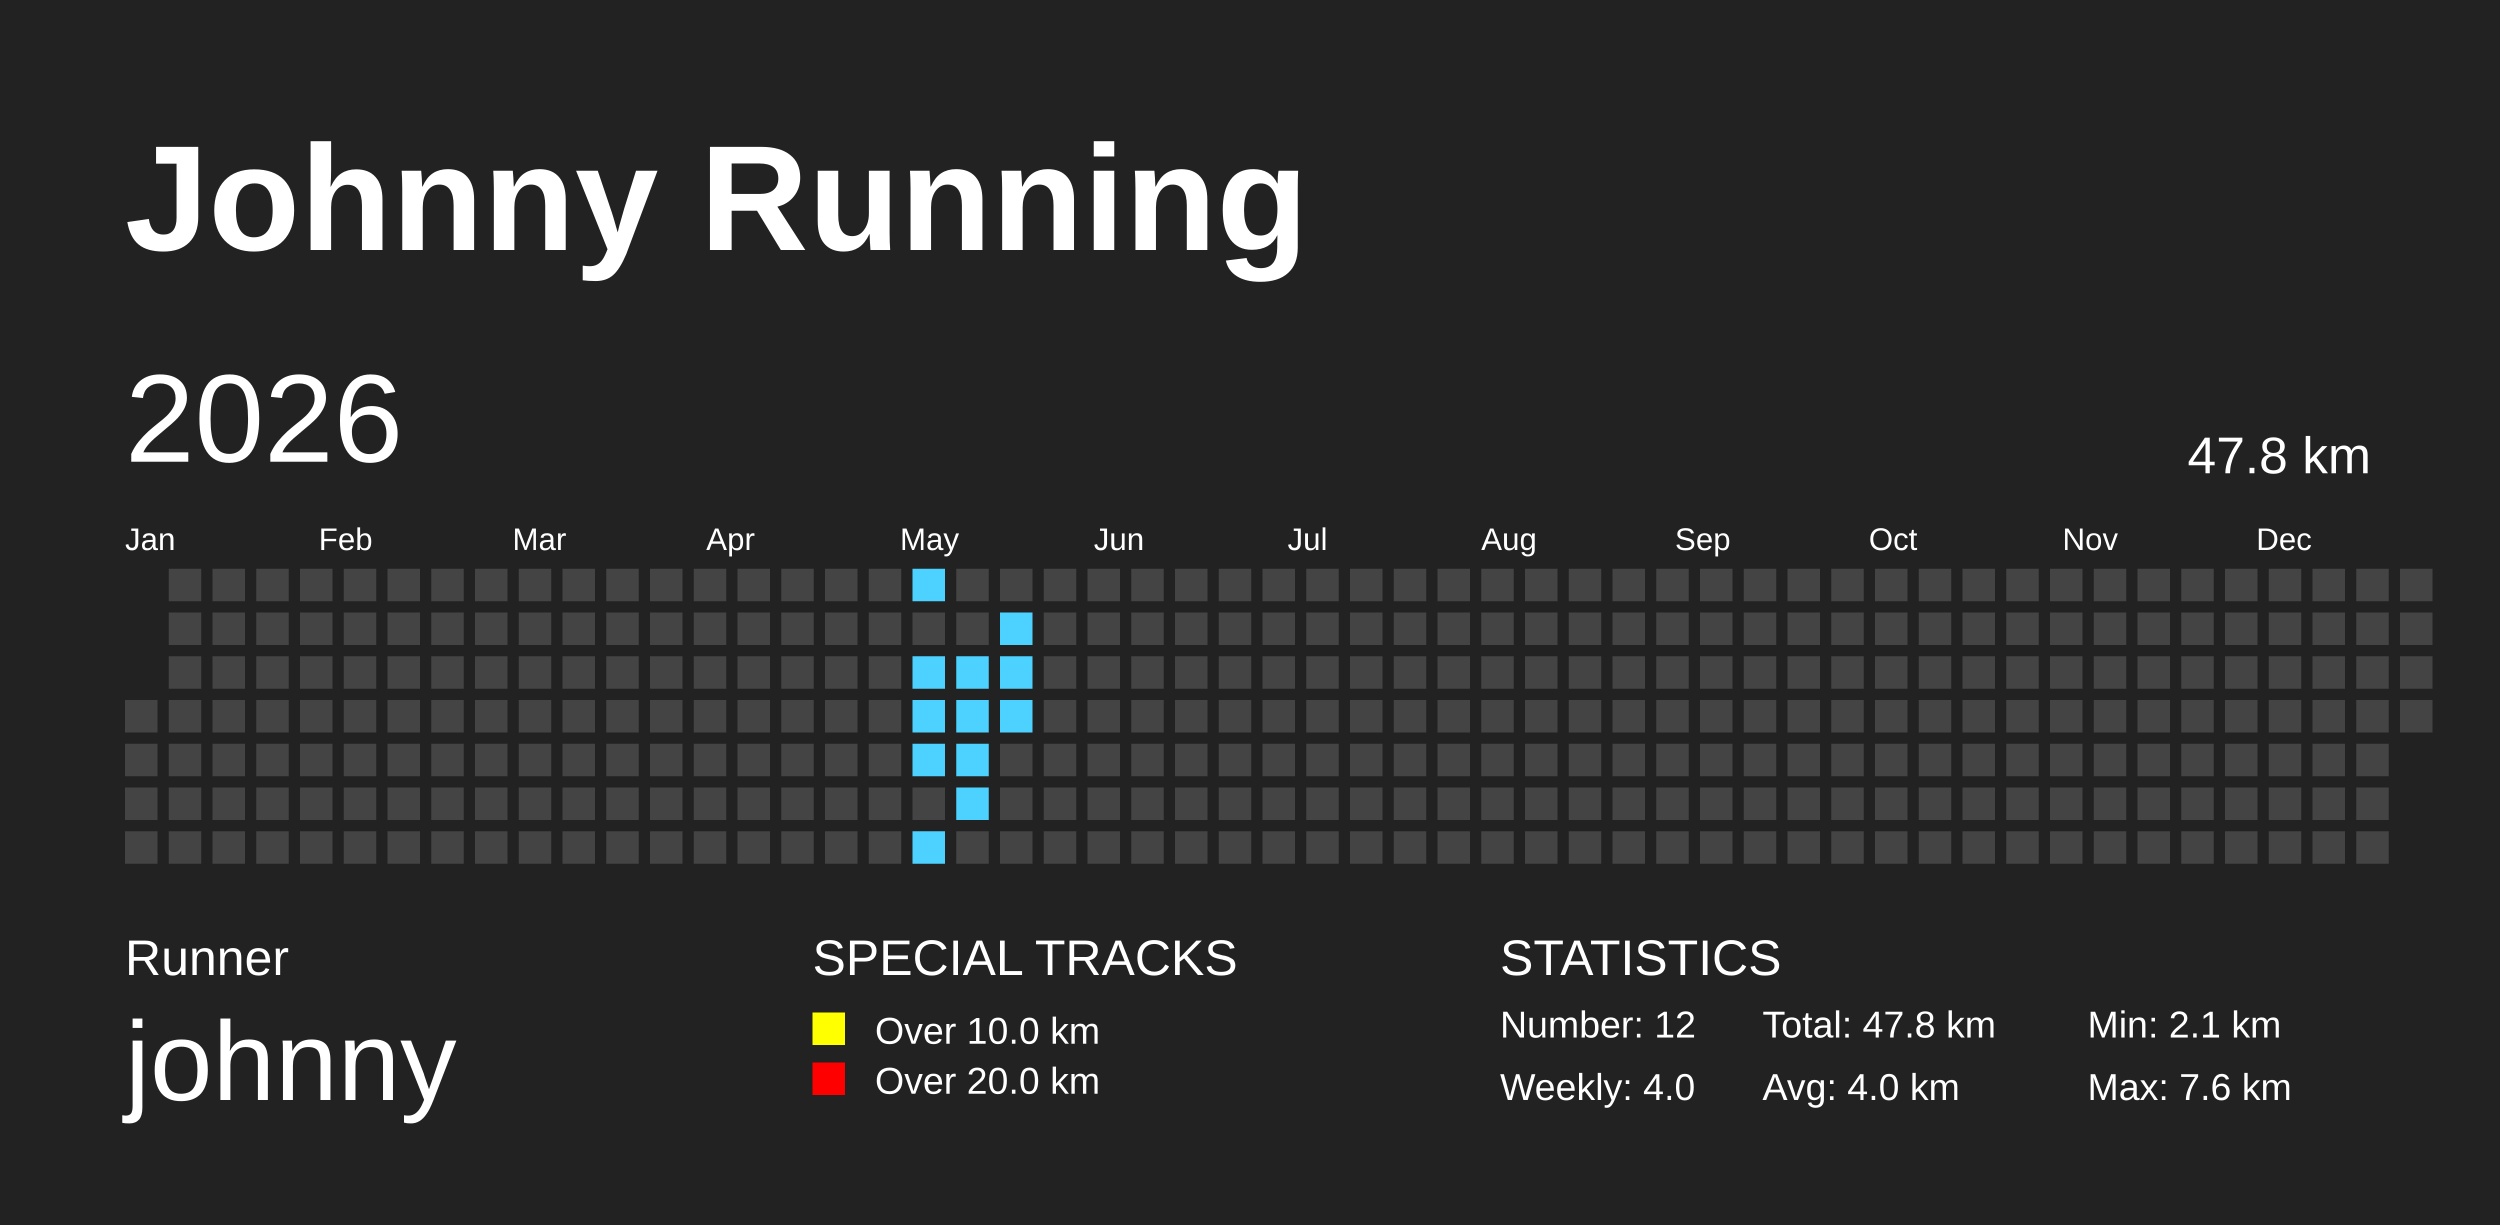
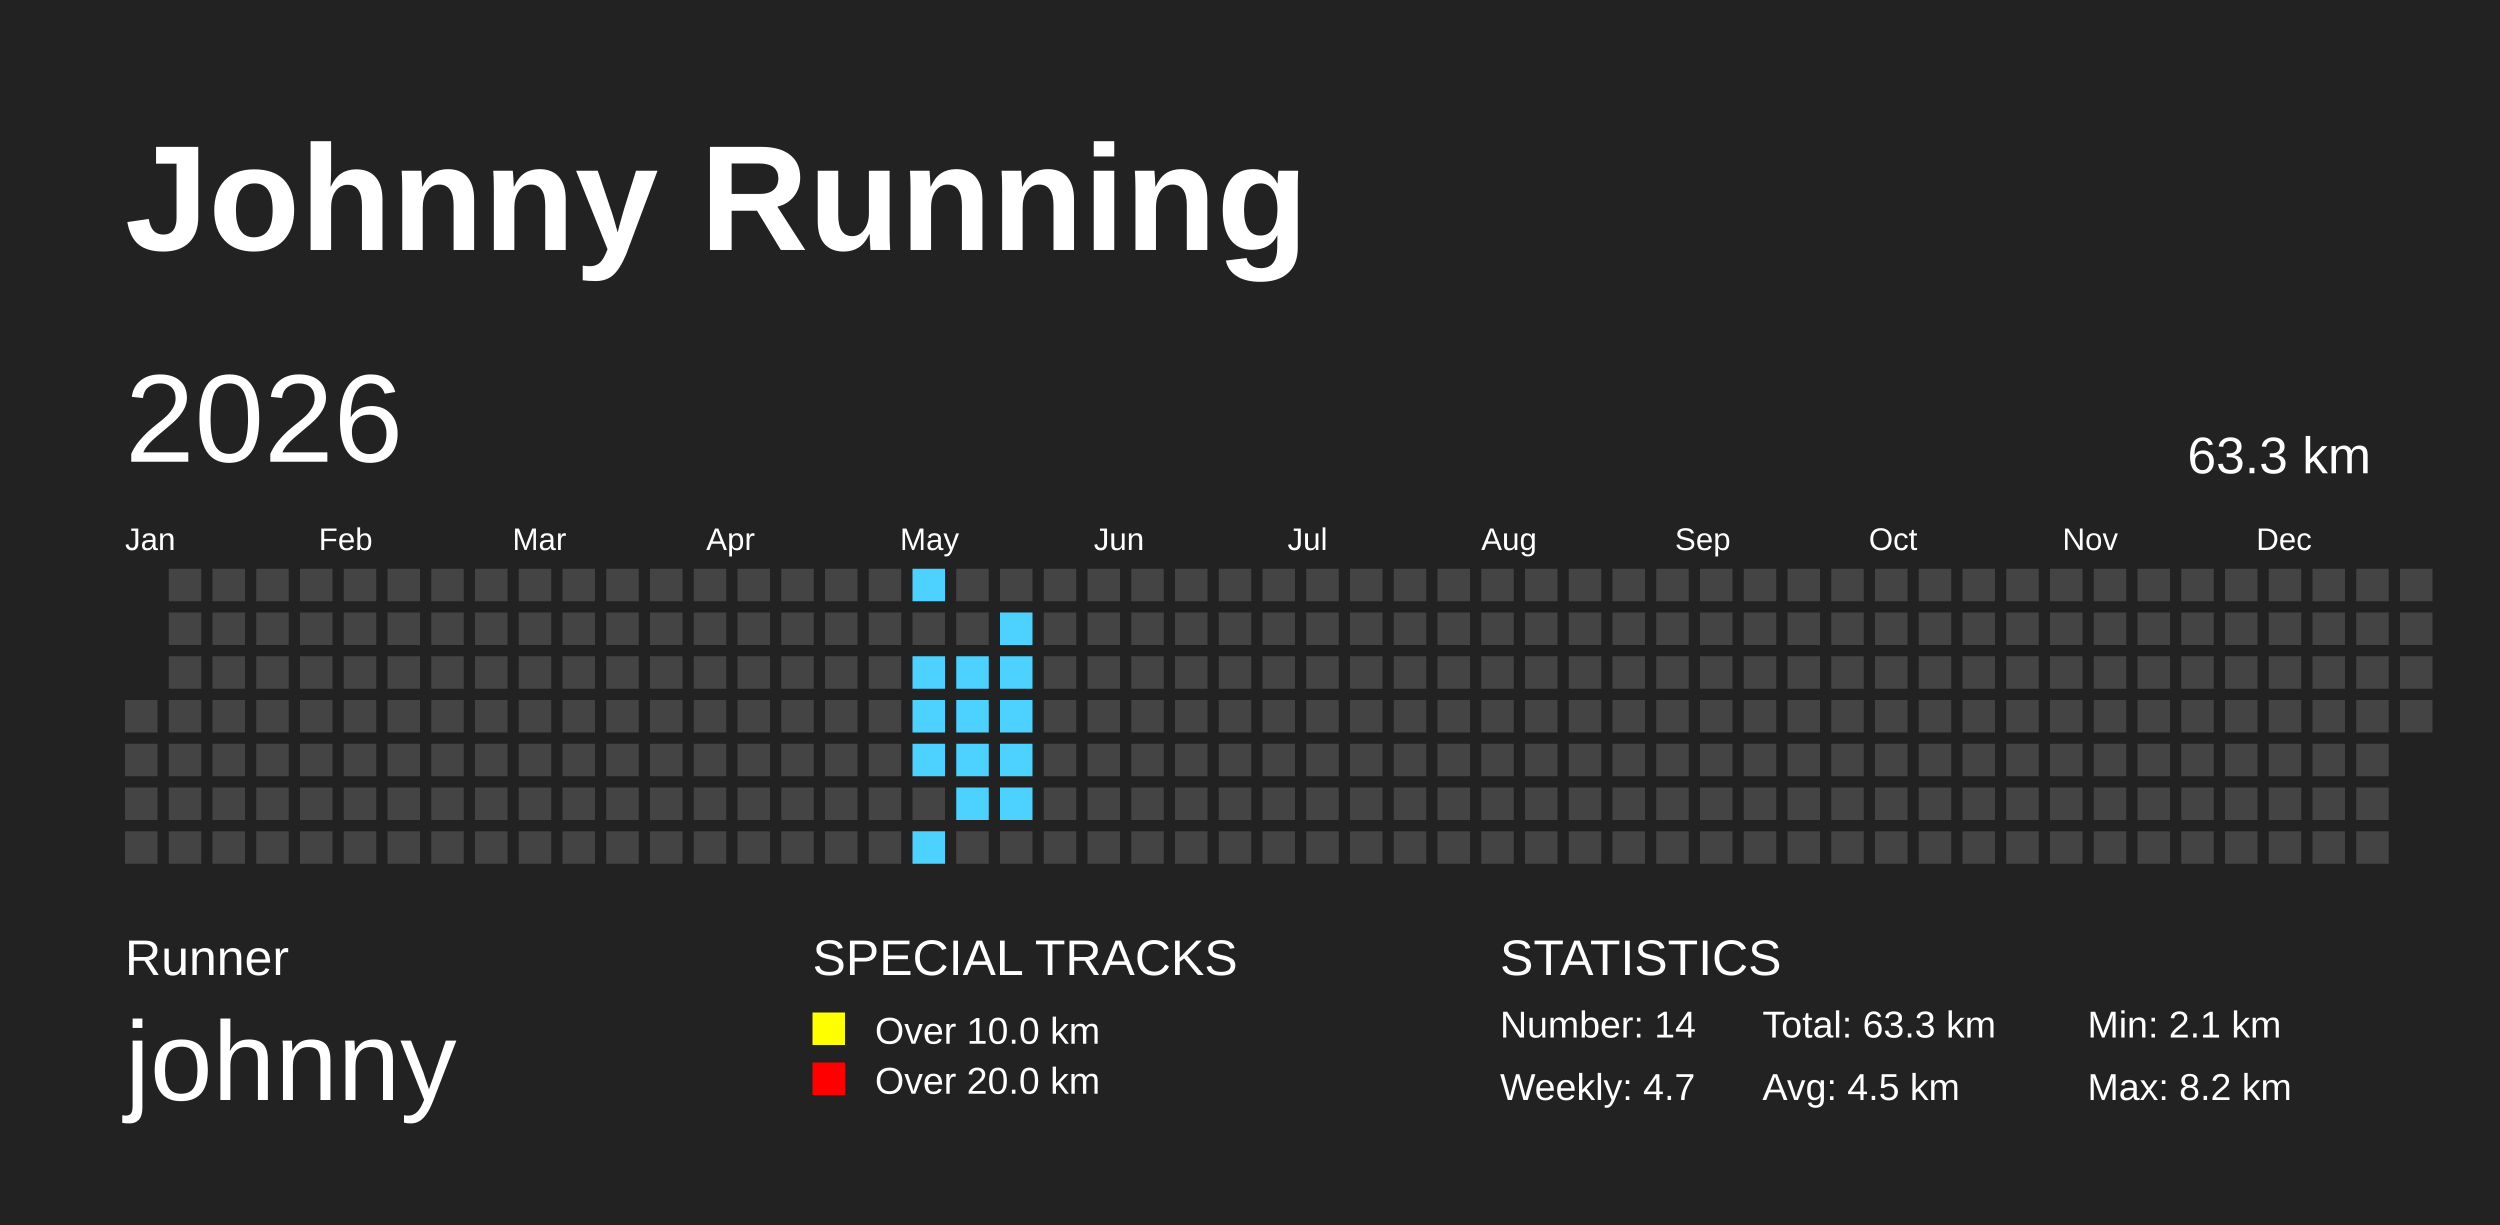
<svg xmlns="http://www.w3.org/2000/svg" baseProfile="full" height="98mm" version="1.1" viewBox="0,0,200,98" width="200mm">
  <defs>
    <pattern height="2" id="indoor-stripe" patternUnits="userSpaceOnUse" width="2">
      <line stroke="white" stroke-opacity="0.45" stroke-width="0.5" x1="0" x2="2" y1="2" y2="0" />
    </pattern>
  </defs>
  <rect fill="#222222" height="98" width="200" x="0" y="0" />
  <text fill="#FFFFFF" style="font-size:12px; font-family:Arial; font-weight:bold;" x="10" y="20">Johnny Running</text>
  <text fill="#FFFFFF" style="font-size:4px; font-family:Arial" x="10" y="78">Runner</text>
  <text fill="#FFFFFF" style="font-size:9px; font-family:Arial" x="10" y="88">johnny</text>
  <text fill="#FFFFFF" style="font-size:4px; font-family:Arial" x="65" y="78">SPECIAL TRACKS</text>
  <rect fill="yellow" height="2.6" width="2.6" x="65" y="81" />
  <text fill="#FFFFFF" style="font-size:3px; font-family:Arial" x="70" y="83.5">Over 10.0 km</text>
  <rect fill="red" height="2.6" width="2.6" x="65" y="85" />
  <text fill="#FFFFFF" style="font-size:3px; font-family:Arial" x="70" y="87.5">Over 20.0 km</text>
  <text fill="#FFFFFF" style="font-size:4px; font-family:Arial" x="120" y="78">STATISTICS</text>
-   <text fill="#FFFFFF" style="font-size:3px; font-family:Arial" x="120" y="83">Number: 12</text>
-   <text fill="#FFFFFF" style="font-size:3px; font-family:Arial" x="120" y="88">Weekly: 4.0</text>
-   <text fill="#FFFFFF" style="font-size:3px; font-family:Arial" x="141" y="83">Total: 47.8 km</text>
-   <text fill="#FFFFFF" style="font-size:3px; font-family:Arial" x="141" y="88">Avg: 4.0 km</text>
+   <text fill="#FFFFFF" style="font-size:3px; font-family:Arial" x="120" y="83">Number: 14</text>
+   <text fill="#FFFFFF" style="font-size:3px; font-family:Arial" x="120" y="88">Weekly: 4.7</text>
+   <text fill="#FFFFFF" style="font-size:3px; font-family:Arial" x="141" y="83">Total: 63.3 km</text>
+   <text fill="#FFFFFF" style="font-size:3px; font-family:Arial" x="141" y="88">Avg: 4.5 km</text>
  <text fill="#FFFFFF" style="font-size:3px; font-family:Arial" x="167" y="83">Min: 2.1 km</text>
-   <text fill="#FFFFFF" style="font-size:3px; font-family:Arial" x="167" y="88">Max: 7.6 km</text>
+   <text fill="#FFFFFF" style="font-size:3px; font-family:Arial" x="167" y="88">Max: 8.2 km</text>
  <text dominant-baseline="hanging" fill="#FFFFFF" style="font-size:10.0px; font-family:Arial;" x="10" y="30">2026</text>
-   <text dominant-baseline="hanging" fill="#FFFFFF" style="font-size:4.125px; font-family:Arial;" x="175" y="35">47.8 km</text>
+   <text dominant-baseline="hanging" fill="#FFFFFF" style="font-size:4.125px; font-family:Arial;" x="175" y="35">63.3 km</text>
  <text fill="#FFFFFF" style="font-size:2.5px; font-family:Arial" x="10.0" y="44">Jan</text>
  <text fill="#FFFFFF" style="font-size:2.5px; font-family:Arial" x="25.5" y="44">Feb</text>
  <text fill="#FFFFFF" style="font-size:2.5px; font-family:Arial" x="41.0" y="44">Mar</text>
  <text fill="#FFFFFF" style="font-size:2.5px; font-family:Arial" x="56.5" y="44">Apr</text>
  <text fill="#FFFFFF" style="font-size:2.5px; font-family:Arial" x="72.0" y="44">May</text>
  <text fill="#FFFFFF" style="font-size:2.5px; font-family:Arial" x="87.5" y="44">Jun</text>
  <text fill="#FFFFFF" style="font-size:2.5px; font-family:Arial" x="103.0" y="44">Jul</text>
  <text fill="#FFFFFF" style="font-size:2.5px; font-family:Arial" x="118.5" y="44">Aug</text>
  <text fill="#FFFFFF" style="font-size:2.5px; font-family:Arial" x="134.0" y="44">Sep</text>
  <text fill="#FFFFFF" style="font-size:2.5px; font-family:Arial" x="149.5" y="44">Oct</text>
  <text fill="#FFFFFF" style="font-size:2.5px; font-family:Arial" x="165.0" y="44">Nov</text>
  <text fill="#FFFFFF" style="font-size:2.5px; font-family:Arial" x="180.5" y="44">Dec</text>
  <rect fill="#444444" height="2.6" width="2.6" x="10.0" y="56.0" />
  <rect fill="#444444" height="2.6" width="2.6" x="10.0" y="59.5" />
  <rect fill="#444444" height="2.6" width="2.6" x="10.0" y="63.0" />
  <rect fill="#444444" height="2.6" width="2.6" x="10.0" y="66.5" />
  <rect fill="#444444" height="2.6" width="2.6" x="13.5" y="45.5" />
  <rect fill="#444444" height="2.6" width="2.6" x="13.5" y="49.0" />
  <rect fill="#444444" height="2.6" width="2.6" x="13.5" y="52.5" />
  <rect fill="#444444" height="2.6" width="2.6" x="13.5" y="56.0" />
  <rect fill="#444444" height="2.6" width="2.6" x="13.5" y="59.5" />
  <rect fill="#444444" height="2.6" width="2.6" x="13.5" y="63.0" />
  <rect fill="#444444" height="2.6" width="2.6" x="13.5" y="66.5" />
  <rect fill="#444444" height="2.6" width="2.6" x="17.0" y="45.5" />
  <rect fill="#444444" height="2.6" width="2.6" x="17.0" y="49.0" />
  <rect fill="#444444" height="2.6" width="2.6" x="17.0" y="52.5" />
  <rect fill="#444444" height="2.6" width="2.6" x="17.0" y="56.0" />
  <rect fill="#444444" height="2.6" width="2.6" x="17.0" y="59.5" />
  <rect fill="#444444" height="2.6" width="2.6" x="17.0" y="63.0" />
  <rect fill="#444444" height="2.6" width="2.6" x="17.0" y="66.5" />
  <rect fill="#444444" height="2.6" width="2.6" x="20.5" y="45.5" />
  <rect fill="#444444" height="2.6" width="2.6" x="20.5" y="49.0" />
  <rect fill="#444444" height="2.6" width="2.6" x="20.5" y="52.5" />
  <rect fill="#444444" height="2.6" width="2.6" x="20.5" y="56.0" />
  <rect fill="#444444" height="2.6" width="2.6" x="20.5" y="59.5" />
  <rect fill="#444444" height="2.6" width="2.6" x="20.5" y="63.0" />
  <rect fill="#444444" height="2.6" width="2.6" x="20.5" y="66.5" />
  <rect fill="#444444" height="2.6" width="2.6" x="24.0" y="45.5" />
  <rect fill="#444444" height="2.6" width="2.6" x="24.0" y="49.0" />
  <rect fill="#444444" height="2.6" width="2.6" x="24.0" y="52.5" />
  <rect fill="#444444" height="2.6" width="2.6" x="24.0" y="56.0" />
  <rect fill="#444444" height="2.6" width="2.6" x="24.0" y="59.5" />
  <rect fill="#444444" height="2.6" width="2.6" x="24.0" y="63.0" />
  <rect fill="#444444" height="2.6" width="2.6" x="24.0" y="66.5" />
  <rect fill="#444444" height="2.6" width="2.6" x="27.5" y="45.5" />
  <rect fill="#444444" height="2.6" width="2.6" x="27.5" y="49.0" />
  <rect fill="#444444" height="2.6" width="2.6" x="27.5" y="52.5" />
  <rect fill="#444444" height="2.6" width="2.6" x="27.5" y="56.0" />
  <rect fill="#444444" height="2.6" width="2.6" x="27.5" y="59.5" />
  <rect fill="#444444" height="2.6" width="2.6" x="27.5" y="63.0" />
  <rect fill="#444444" height="2.6" width="2.6" x="27.5" y="66.5" />
  <rect fill="#444444" height="2.6" width="2.6" x="31.0" y="45.5" />
  <rect fill="#444444" height="2.6" width="2.6" x="31.0" y="49.0" />
  <rect fill="#444444" height="2.6" width="2.6" x="31.0" y="52.5" />
  <rect fill="#444444" height="2.6" width="2.6" x="31.0" y="56.0" />
  <rect fill="#444444" height="2.6" width="2.6" x="31.0" y="59.5" />
  <rect fill="#444444" height="2.6" width="2.6" x="31.0" y="63.0" />
  <rect fill="#444444" height="2.6" width="2.6" x="31.0" y="66.5" />
  <rect fill="#444444" height="2.6" width="2.6" x="34.5" y="45.5" />
  <rect fill="#444444" height="2.6" width="2.6" x="34.5" y="49.0" />
  <rect fill="#444444" height="2.6" width="2.6" x="34.5" y="52.5" />
  <rect fill="#444444" height="2.6" width="2.6" x="34.5" y="56.0" />
  <rect fill="#444444" height="2.6" width="2.6" x="34.5" y="59.5" />
  <rect fill="#444444" height="2.6" width="2.6" x="34.5" y="63.0" />
  <rect fill="#444444" height="2.6" width="2.6" x="34.5" y="66.5" />
  <rect fill="#444444" height="2.6" width="2.6" x="38.0" y="45.5" />
  <rect fill="#444444" height="2.6" width="2.6" x="38.0" y="49.0" />
  <rect fill="#444444" height="2.6" width="2.6" x="38.0" y="52.5" />
  <rect fill="#444444" height="2.6" width="2.6" x="38.0" y="56.0" />
  <rect fill="#444444" height="2.6" width="2.6" x="38.0" y="59.5" />
  <rect fill="#444444" height="2.6" width="2.6" x="38.0" y="63.0" />
  <rect fill="#444444" height="2.6" width="2.6" x="38.0" y="66.5" />
  <rect fill="#444444" height="2.6" width="2.6" x="41.5" y="45.5" />
  <rect fill="#444444" height="2.6" width="2.6" x="41.5" y="49.0" />
  <rect fill="#444444" height="2.6" width="2.6" x="41.5" y="52.5" />
  <rect fill="#444444" height="2.6" width="2.6" x="41.5" y="56.0" />
  <rect fill="#444444" height="2.6" width="2.6" x="41.5" y="59.5" />
  <rect fill="#444444" height="2.6" width="2.6" x="41.5" y="63.0" />
  <rect fill="#444444" height="2.6" width="2.6" x="41.5" y="66.5" />
  <rect fill="#444444" height="2.6" width="2.6" x="45.0" y="45.5" />
  <rect fill="#444444" height="2.6" width="2.6" x="45.0" y="49.0" />
  <rect fill="#444444" height="2.6" width="2.6" x="45.0" y="52.5" />
  <rect fill="#444444" height="2.6" width="2.6" x="45.0" y="56.0" />
  <rect fill="#444444" height="2.6" width="2.6" x="45.0" y="59.5" />
  <rect fill="#444444" height="2.6" width="2.6" x="45.0" y="63.0" />
  <rect fill="#444444" height="2.6" width="2.6" x="45.0" y="66.5" />
  <rect fill="#444444" height="2.6" width="2.6" x="48.5" y="45.5" />
  <rect fill="#444444" height="2.6" width="2.6" x="48.5" y="49.0" />
  <rect fill="#444444" height="2.6" width="2.6" x="48.5" y="52.5" />
  <rect fill="#444444" height="2.6" width="2.6" x="48.5" y="56.0" />
  <rect fill="#444444" height="2.6" width="2.6" x="48.5" y="59.5" />
  <rect fill="#444444" height="2.6" width="2.6" x="48.5" y="63.0" />
  <rect fill="#444444" height="2.6" width="2.6" x="48.5" y="66.5" />
  <rect fill="#444444" height="2.6" width="2.6" x="52.0" y="45.5" />
  <rect fill="#444444" height="2.6" width="2.6" x="52.0" y="49.0" />
  <rect fill="#444444" height="2.6" width="2.6" x="52.0" y="52.5" />
  <rect fill="#444444" height="2.6" width="2.6" x="52.0" y="56.0" />
  <rect fill="#444444" height="2.6" width="2.6" x="52.0" y="59.5" />
  <rect fill="#444444" height="2.6" width="2.6" x="52.0" y="63.0" />
  <rect fill="#444444" height="2.6" width="2.6" x="52.0" y="66.5" />
  <rect fill="#444444" height="2.6" width="2.6" x="55.5" y="45.5" />
  <rect fill="#444444" height="2.6" width="2.6" x="55.5" y="49.0" />
  <rect fill="#444444" height="2.6" width="2.6" x="55.5" y="52.5" />
  <rect fill="#444444" height="2.6" width="2.6" x="55.5" y="56.0" />
  <rect fill="#444444" height="2.6" width="2.6" x="55.5" y="59.5" />
  <rect fill="#444444" height="2.6" width="2.6" x="55.5" y="63.0" />
  <rect fill="#444444" height="2.6" width="2.6" x="55.5" y="66.5" />
  <rect fill="#444444" height="2.6" width="2.6" x="59.0" y="45.5" />
  <rect fill="#444444" height="2.6" width="2.6" x="59.0" y="49.0" />
  <rect fill="#444444" height="2.6" width="2.6" x="59.0" y="52.5" />
  <rect fill="#444444" height="2.6" width="2.6" x="59.0" y="56.0" />
  <rect fill="#444444" height="2.6" width="2.6" x="59.0" y="59.5" />
  <rect fill="#444444" height="2.6" width="2.6" x="59.0" y="63.0" />
  <rect fill="#444444" height="2.6" width="2.6" x="59.0" y="66.5" />
  <rect fill="#444444" height="2.6" width="2.6" x="62.5" y="45.5" />
  <rect fill="#444444" height="2.6" width="2.6" x="62.5" y="49.0" />
  <rect fill="#444444" height="2.6" width="2.6" x="62.5" y="52.5" />
  <rect fill="#444444" height="2.6" width="2.6" x="62.5" y="56.0" />
  <rect fill="#444444" height="2.6" width="2.6" x="62.5" y="59.5" />
  <rect fill="#444444" height="2.6" width="2.6" x="62.5" y="63.0" />
  <rect fill="#444444" height="2.6" width="2.6" x="62.5" y="66.5" />
  <rect fill="#444444" height="2.6" width="2.6" x="66.0" y="45.5" />
  <rect fill="#444444" height="2.6" width="2.6" x="66.0" y="49.0" />
  <rect fill="#444444" height="2.6" width="2.6" x="66.0" y="52.5" />
  <rect fill="#444444" height="2.6" width="2.6" x="66.0" y="56.0" />
  <rect fill="#444444" height="2.6" width="2.6" x="66.0" y="59.5" />
  <rect fill="#444444" height="2.6" width="2.6" x="66.0" y="63.0" />
  <rect fill="#444444" height="2.6" width="2.6" x="66.0" y="66.5" />
  <rect fill="#444444" height="2.6" width="2.6" x="69.5" y="45.5" />
  <rect fill="#444444" height="2.6" width="2.6" x="69.5" y="49.0" />
  <rect fill="#444444" height="2.6" width="2.6" x="69.5" y="52.5" />
  <rect fill="#444444" height="2.6" width="2.6" x="69.5" y="56.0" />
  <rect fill="#444444" height="2.6" width="2.6" x="69.5" y="59.5" />
  <rect fill="#444444" height="2.6" width="2.6" x="69.5" y="63.0" />
  <rect fill="#444444" height="2.6" width="2.6" x="69.5" y="66.5" />
  <rect fill="#4DD2FF" height="2.6" width="2.6" x="73.0" y="45.5" />
  <rect fill="#444444" height="2.6" width="2.6" x="73.0" y="49.0" />
  <rect fill="#4DD2FF" height="2.6" width="2.6" x="73.0" y="52.5" />
  <rect fill="#4DD2FF" height="2.6" width="2.6" x="73.0" y="56.0" />
  <rect fill="#4DD2FF" height="2.6" width="2.6" x="73.0" y="59.5" />
  <rect fill="#444444" height="2.6" width="2.6" x="73.0" y="63.0" />
  <rect fill="#4DD2FF" height="2.6" width="2.6" x="73.0" y="66.5" />
  <rect fill="#444444" height="2.6" width="2.6" x="76.5" y="45.5" />
  <rect fill="#444444" height="2.6" width="2.6" x="76.5" y="49.0" />
  <rect fill="#4DD2FF" height="2.6" width="2.6" x="76.5" y="52.5" />
  <rect fill="#4DD2FF" height="2.6" width="2.6" x="76.5" y="56.0" />
  <rect fill="#4DD2FF" height="2.6" width="2.6" x="76.5" y="59.5" />
  <rect fill="#4DD2FF" height="2.6" width="2.6" x="76.5" y="63.0" />
  <rect fill="#444444" height="2.6" width="2.6" x="76.5" y="66.5" />
  <rect fill="#444444" height="2.6" width="2.6" x="80.0" y="45.5" />
  <rect fill="#4DD2FF" height="2.6" width="2.6" x="80.0" y="49.0" />
  <rect fill="#4DD2FF" height="2.6" width="2.6" x="80.0" y="52.5" />
  <rect fill="#4DD2FF" height="2.6" width="2.6" x="80.0" y="56.0" />
-   <rect fill="#444444" height="2.6" width="2.6" x="80.0" y="59.5" />
-   <rect fill="#444444" height="2.6" width="2.6" x="80.0" y="63.0" />
+   <rect fill="#4DD2FF" height="2.6" width="2.6" x="80.0" y="59.5" />
+   <rect fill="#4DD2FF" height="2.6" width="2.6" x="80.0" y="63.0" />
  <rect fill="#444444" height="2.6" width="2.6" x="80.0" y="66.5" />
  <rect fill="#444444" height="2.6" width="2.6" x="83.5" y="45.5" />
  <rect fill="#444444" height="2.6" width="2.6" x="83.5" y="49.0" />
  <rect fill="#444444" height="2.6" width="2.6" x="83.5" y="52.5" />
  <rect fill="#444444" height="2.6" width="2.6" x="83.5" y="56.0" />
  <rect fill="#444444" height="2.6" width="2.6" x="83.5" y="59.5" />
  <rect fill="#444444" height="2.6" width="2.6" x="83.5" y="63.0" />
  <rect fill="#444444" height="2.6" width="2.6" x="83.5" y="66.5" />
  <rect fill="#444444" height="2.6" width="2.6" x="87.0" y="45.5" />
  <rect fill="#444444" height="2.6" width="2.6" x="87.0" y="49.0" />
  <rect fill="#444444" height="2.6" width="2.6" x="87.0" y="52.5" />
  <rect fill="#444444" height="2.6" width="2.6" x="87.0" y="56.0" />
  <rect fill="#444444" height="2.6" width="2.6" x="87.0" y="59.5" />
  <rect fill="#444444" height="2.6" width="2.6" x="87.0" y="63.0" />
  <rect fill="#444444" height="2.6" width="2.6" x="87.0" y="66.5" />
  <rect fill="#444444" height="2.6" width="2.6" x="90.5" y="45.5" />
  <rect fill="#444444" height="2.6" width="2.6" x="90.5" y="49.0" />
  <rect fill="#444444" height="2.6" width="2.6" x="90.5" y="52.5" />
  <rect fill="#444444" height="2.6" width="2.6" x="90.5" y="56.0" />
  <rect fill="#444444" height="2.6" width="2.6" x="90.5" y="59.5" />
  <rect fill="#444444" height="2.6" width="2.6" x="90.5" y="63.0" />
  <rect fill="#444444" height="2.6" width="2.6" x="90.5" y="66.5" />
  <rect fill="#444444" height="2.6" width="2.6" x="94.0" y="45.5" />
  <rect fill="#444444" height="2.6" width="2.6" x="94.0" y="49.0" />
  <rect fill="#444444" height="2.6" width="2.6" x="94.0" y="52.5" />
  <rect fill="#444444" height="2.6" width="2.6" x="94.0" y="56.0" />
  <rect fill="#444444" height="2.6" width="2.6" x="94.0" y="59.5" />
  <rect fill="#444444" height="2.6" width="2.6" x="94.0" y="63.0" />
  <rect fill="#444444" height="2.6" width="2.6" x="94.0" y="66.5" />
  <rect fill="#444444" height="2.6" width="2.6" x="97.5" y="45.5" />
  <rect fill="#444444" height="2.6" width="2.6" x="97.5" y="49.0" />
  <rect fill="#444444" height="2.6" width="2.6" x="97.5" y="52.5" />
  <rect fill="#444444" height="2.6" width="2.6" x="97.5" y="56.0" />
  <rect fill="#444444" height="2.6" width="2.6" x="97.5" y="59.5" />
  <rect fill="#444444" height="2.6" width="2.6" x="97.5" y="63.0" />
  <rect fill="#444444" height="2.6" width="2.6" x="97.5" y="66.5" />
  <rect fill="#444444" height="2.6" width="2.6" x="101.0" y="45.5" />
  <rect fill="#444444" height="2.6" width="2.6" x="101.0" y="49.0" />
  <rect fill="#444444" height="2.6" width="2.6" x="101.0" y="52.5" />
  <rect fill="#444444" height="2.6" width="2.6" x="101.0" y="56.0" />
  <rect fill="#444444" height="2.6" width="2.6" x="101.0" y="59.5" />
  <rect fill="#444444" height="2.6" width="2.6" x="101.0" y="63.0" />
  <rect fill="#444444" height="2.6" width="2.6" x="101.0" y="66.5" />
  <rect fill="#444444" height="2.6" width="2.6" x="104.5" y="45.5" />
  <rect fill="#444444" height="2.6" width="2.6" x="104.5" y="49.0" />
  <rect fill="#444444" height="2.6" width="2.6" x="104.5" y="52.5" />
  <rect fill="#444444" height="2.6" width="2.6" x="104.5" y="56.0" />
  <rect fill="#444444" height="2.6" width="2.6" x="104.5" y="59.5" />
  <rect fill="#444444" height="2.6" width="2.6" x="104.5" y="63.0" />
  <rect fill="#444444" height="2.6" width="2.6" x="104.5" y="66.5" />
  <rect fill="#444444" height="2.6" width="2.6" x="108.0" y="45.5" />
  <rect fill="#444444" height="2.6" width="2.6" x="108.0" y="49.0" />
  <rect fill="#444444" height="2.6" width="2.6" x="108.0" y="52.5" />
  <rect fill="#444444" height="2.6" width="2.6" x="108.0" y="56.0" />
  <rect fill="#444444" height="2.6" width="2.6" x="108.0" y="59.5" />
  <rect fill="#444444" height="2.6" width="2.6" x="108.0" y="63.0" />
  <rect fill="#444444" height="2.6" width="2.6" x="108.0" y="66.5" />
  <rect fill="#444444" height="2.6" width="2.6" x="111.5" y="45.5" />
  <rect fill="#444444" height="2.6" width="2.6" x="111.5" y="49.0" />
  <rect fill="#444444" height="2.6" width="2.6" x="111.5" y="52.5" />
  <rect fill="#444444" height="2.6" width="2.6" x="111.5" y="56.0" />
  <rect fill="#444444" height="2.6" width="2.6" x="111.5" y="59.5" />
  <rect fill="#444444" height="2.6" width="2.6" x="111.5" y="63.0" />
  <rect fill="#444444" height="2.6" width="2.6" x="111.5" y="66.5" />
  <rect fill="#444444" height="2.6" width="2.6" x="115.0" y="45.5" />
  <rect fill="#444444" height="2.6" width="2.6" x="115.0" y="49.0" />
  <rect fill="#444444" height="2.6" width="2.6" x="115.0" y="52.5" />
  <rect fill="#444444" height="2.6" width="2.6" x="115.0" y="56.0" />
  <rect fill="#444444" height="2.6" width="2.6" x="115.0" y="59.5" />
  <rect fill="#444444" height="2.6" width="2.6" x="115.0" y="63.0" />
  <rect fill="#444444" height="2.6" width="2.6" x="115.0" y="66.5" />
  <rect fill="#444444" height="2.6" width="2.6" x="118.5" y="45.5" />
  <rect fill="#444444" height="2.6" width="2.6" x="118.5" y="49.0" />
  <rect fill="#444444" height="2.6" width="2.6" x="118.5" y="52.5" />
  <rect fill="#444444" height="2.6" width="2.6" x="118.5" y="56.0" />
  <rect fill="#444444" height="2.6" width="2.6" x="118.5" y="59.5" />
  <rect fill="#444444" height="2.6" width="2.6" x="118.5" y="63.0" />
  <rect fill="#444444" height="2.6" width="2.6" x="118.5" y="66.5" />
  <rect fill="#444444" height="2.6" width="2.6" x="122.0" y="45.5" />
  <rect fill="#444444" height="2.6" width="2.6" x="122.0" y="49.0" />
  <rect fill="#444444" height="2.6" width="2.6" x="122.0" y="52.5" />
  <rect fill="#444444" height="2.6" width="2.6" x="122.0" y="56.0" />
  <rect fill="#444444" height="2.6" width="2.6" x="122.0" y="59.5" />
  <rect fill="#444444" height="2.6" width="2.6" x="122.0" y="63.0" />
  <rect fill="#444444" height="2.6" width="2.6" x="122.0" y="66.5" />
  <rect fill="#444444" height="2.6" width="2.6" x="125.5" y="45.5" />
  <rect fill="#444444" height="2.6" width="2.6" x="125.5" y="49.0" />
  <rect fill="#444444" height="2.6" width="2.6" x="125.5" y="52.5" />
  <rect fill="#444444" height="2.6" width="2.6" x="125.5" y="56.0" />
  <rect fill="#444444" height="2.6" width="2.6" x="125.5" y="59.5" />
  <rect fill="#444444" height="2.6" width="2.6" x="125.5" y="63.0" />
  <rect fill="#444444" height="2.6" width="2.6" x="125.5" y="66.5" />
  <rect fill="#444444" height="2.6" width="2.6" x="129.0" y="45.5" />
  <rect fill="#444444" height="2.6" width="2.6" x="129.0" y="49.0" />
  <rect fill="#444444" height="2.6" width="2.6" x="129.0" y="52.5" />
  <rect fill="#444444" height="2.6" width="2.6" x="129.0" y="56.0" />
  <rect fill="#444444" height="2.6" width="2.6" x="129.0" y="59.5" />
  <rect fill="#444444" height="2.6" width="2.6" x="129.0" y="63.0" />
  <rect fill="#444444" height="2.6" width="2.6" x="129.0" y="66.5" />
  <rect fill="#444444" height="2.6" width="2.6" x="132.5" y="45.5" />
  <rect fill="#444444" height="2.6" width="2.6" x="132.5" y="49.0" />
  <rect fill="#444444" height="2.6" width="2.6" x="132.5" y="52.5" />
  <rect fill="#444444" height="2.6" width="2.6" x="132.5" y="56.0" />
  <rect fill="#444444" height="2.6" width="2.6" x="132.5" y="59.5" />
  <rect fill="#444444" height="2.6" width="2.6" x="132.5" y="63.0" />
  <rect fill="#444444" height="2.6" width="2.6" x="132.5" y="66.5" />
  <rect fill="#444444" height="2.6" width="2.6" x="136.0" y="45.5" />
  <rect fill="#444444" height="2.6" width="2.6" x="136.0" y="49.0" />
  <rect fill="#444444" height="2.6" width="2.6" x="136.0" y="52.5" />
  <rect fill="#444444" height="2.6" width="2.6" x="136.0" y="56.0" />
  <rect fill="#444444" height="2.6" width="2.6" x="136.0" y="59.5" />
  <rect fill="#444444" height="2.6" width="2.6" x="136.0" y="63.0" />
  <rect fill="#444444" height="2.6" width="2.6" x="136.0" y="66.5" />
  <rect fill="#444444" height="2.6" width="2.6" x="139.5" y="45.5" />
  <rect fill="#444444" height="2.6" width="2.6" x="139.5" y="49.0" />
  <rect fill="#444444" height="2.6" width="2.6" x="139.5" y="52.5" />
  <rect fill="#444444" height="2.6" width="2.6" x="139.5" y="56.0" />
  <rect fill="#444444" height="2.6" width="2.6" x="139.5" y="59.5" />
  <rect fill="#444444" height="2.6" width="2.6" x="139.5" y="63.0" />
  <rect fill="#444444" height="2.6" width="2.6" x="139.5" y="66.5" />
  <rect fill="#444444" height="2.6" width="2.6" x="143.0" y="45.5" />
  <rect fill="#444444" height="2.6" width="2.6" x="143.0" y="49.0" />
  <rect fill="#444444" height="2.6" width="2.6" x="143.0" y="52.5" />
  <rect fill="#444444" height="2.6" width="2.6" x="143.0" y="56.0" />
  <rect fill="#444444" height="2.6" width="2.6" x="143.0" y="59.5" />
  <rect fill="#444444" height="2.6" width="2.6" x="143.0" y="63.0" />
  <rect fill="#444444" height="2.6" width="2.6" x="143.0" y="66.5" />
  <rect fill="#444444" height="2.6" width="2.6" x="146.5" y="45.5" />
  <rect fill="#444444" height="2.6" width="2.6" x="146.5" y="49.0" />
  <rect fill="#444444" height="2.6" width="2.6" x="146.5" y="52.5" />
  <rect fill="#444444" height="2.6" width="2.6" x="146.5" y="56.0" />
  <rect fill="#444444" height="2.6" width="2.6" x="146.5" y="59.5" />
  <rect fill="#444444" height="2.6" width="2.6" x="146.5" y="63.0" />
  <rect fill="#444444" height="2.6" width="2.6" x="146.5" y="66.5" />
  <rect fill="#444444" height="2.6" width="2.6" x="150.0" y="45.5" />
  <rect fill="#444444" height="2.6" width="2.6" x="150.0" y="49.0" />
  <rect fill="#444444" height="2.6" width="2.6" x="150.0" y="52.5" />
  <rect fill="#444444" height="2.6" width="2.6" x="150.0" y="56.0" />
  <rect fill="#444444" height="2.6" width="2.6" x="150.0" y="59.5" />
  <rect fill="#444444" height="2.6" width="2.6" x="150.0" y="63.0" />
  <rect fill="#444444" height="2.6" width="2.6" x="150.0" y="66.5" />
  <rect fill="#444444" height="2.6" width="2.6" x="153.5" y="45.5" />
  <rect fill="#444444" height="2.6" width="2.6" x="153.5" y="49.0" />
  <rect fill="#444444" height="2.6" width="2.6" x="153.5" y="52.5" />
  <rect fill="#444444" height="2.6" width="2.6" x="153.5" y="56.0" />
  <rect fill="#444444" height="2.6" width="2.6" x="153.5" y="59.5" />
  <rect fill="#444444" height="2.6" width="2.6" x="153.5" y="63.0" />
  <rect fill="#444444" height="2.6" width="2.6" x="153.5" y="66.5" />
  <rect fill="#444444" height="2.6" width="2.6" x="157.0" y="45.5" />
  <rect fill="#444444" height="2.6" width="2.6" x="157.0" y="49.0" />
  <rect fill="#444444" height="2.6" width="2.6" x="157.0" y="52.5" />
  <rect fill="#444444" height="2.6" width="2.6" x="157.0" y="56.0" />
  <rect fill="#444444" height="2.6" width="2.6" x="157.0" y="59.5" />
  <rect fill="#444444" height="2.6" width="2.6" x="157.0" y="63.0" />
  <rect fill="#444444" height="2.6" width="2.6" x="157.0" y="66.5" />
  <rect fill="#444444" height="2.6" width="2.6" x="160.5" y="45.5" />
  <rect fill="#444444" height="2.6" width="2.6" x="160.5" y="49.0" />
  <rect fill="#444444" height="2.6" width="2.6" x="160.5" y="52.5" />
  <rect fill="#444444" height="2.6" width="2.6" x="160.5" y="56.0" />
  <rect fill="#444444" height="2.6" width="2.6" x="160.5" y="59.5" />
  <rect fill="#444444" height="2.6" width="2.6" x="160.5" y="63.0" />
  <rect fill="#444444" height="2.6" width="2.6" x="160.5" y="66.5" />
  <rect fill="#444444" height="2.6" width="2.6" x="164.0" y="45.5" />
  <rect fill="#444444" height="2.6" width="2.6" x="164.0" y="49.0" />
  <rect fill="#444444" height="2.6" width="2.6" x="164.0" y="52.5" />
  <rect fill="#444444" height="2.6" width="2.6" x="164.0" y="56.0" />
  <rect fill="#444444" height="2.6" width="2.6" x="164.0" y="59.5" />
  <rect fill="#444444" height="2.6" width="2.6" x="164.0" y="63.0" />
  <rect fill="#444444" height="2.6" width="2.6" x="164.0" y="66.5" />
  <rect fill="#444444" height="2.6" width="2.6" x="167.5" y="45.5" />
  <rect fill="#444444" height="2.6" width="2.6" x="167.5" y="49.0" />
  <rect fill="#444444" height="2.6" width="2.6" x="167.5" y="52.5" />
  <rect fill="#444444" height="2.6" width="2.6" x="167.5" y="56.0" />
  <rect fill="#444444" height="2.6" width="2.6" x="167.5" y="59.5" />
  <rect fill="#444444" height="2.6" width="2.6" x="167.5" y="63.0" />
  <rect fill="#444444" height="2.6" width="2.6" x="167.5" y="66.5" />
  <rect fill="#444444" height="2.6" width="2.6" x="171.0" y="45.5" />
  <rect fill="#444444" height="2.6" width="2.6" x="171.0" y="49.0" />
  <rect fill="#444444" height="2.6" width="2.6" x="171.0" y="52.5" />
  <rect fill="#444444" height="2.6" width="2.6" x="171.0" y="56.0" />
  <rect fill="#444444" height="2.6" width="2.6" x="171.0" y="59.5" />
  <rect fill="#444444" height="2.6" width="2.6" x="171.0" y="63.0" />
  <rect fill="#444444" height="2.6" width="2.6" x="171.0" y="66.5" />
  <rect fill="#444444" height="2.6" width="2.6" x="174.5" y="45.5" />
  <rect fill="#444444" height="2.6" width="2.6" x="174.5" y="49.0" />
  <rect fill="#444444" height="2.6" width="2.6" x="174.5" y="52.5" />
  <rect fill="#444444" height="2.6" width="2.6" x="174.5" y="56.0" />
  <rect fill="#444444" height="2.6" width="2.6" x="174.5" y="59.5" />
  <rect fill="#444444" height="2.6" width="2.6" x="174.5" y="63.0" />
  <rect fill="#444444" height="2.6" width="2.6" x="174.5" y="66.5" />
  <rect fill="#444444" height="2.6" width="2.6" x="178.0" y="45.5" />
  <rect fill="#444444" height="2.6" width="2.6" x="178.0" y="49.0" />
  <rect fill="#444444" height="2.6" width="2.6" x="178.0" y="52.5" />
  <rect fill="#444444" height="2.6" width="2.6" x="178.0" y="56.0" />
  <rect fill="#444444" height="2.6" width="2.6" x="178.0" y="59.5" />
  <rect fill="#444444" height="2.6" width="2.6" x="178.0" y="63.0" />
  <rect fill="#444444" height="2.6" width="2.6" x="178.0" y="66.5" />
  <rect fill="#444444" height="2.6" width="2.6" x="181.5" y="45.5" />
  <rect fill="#444444" height="2.6" width="2.6" x="181.5" y="49.0" />
  <rect fill="#444444" height="2.6" width="2.6" x="181.5" y="52.5" />
  <rect fill="#444444" height="2.6" width="2.6" x="181.5" y="56.0" />
  <rect fill="#444444" height="2.6" width="2.6" x="181.5" y="59.5" />
  <rect fill="#444444" height="2.6" width="2.6" x="181.5" y="63.0" />
  <rect fill="#444444" height="2.6" width="2.6" x="181.5" y="66.5" />
  <rect fill="#444444" height="2.6" width="2.6" x="185.0" y="45.5" />
  <rect fill="#444444" height="2.6" width="2.6" x="185.0" y="49.0" />
  <rect fill="#444444" height="2.6" width="2.6" x="185.0" y="52.5" />
  <rect fill="#444444" height="2.6" width="2.6" x="185.0" y="56.0" />
  <rect fill="#444444" height="2.6" width="2.6" x="185.0" y="59.5" />
  <rect fill="#444444" height="2.6" width="2.6" x="185.0" y="63.0" />
  <rect fill="#444444" height="2.6" width="2.6" x="185.0" y="66.5" />
  <rect fill="#444444" height="2.6" width="2.6" x="188.5" y="45.5" />
  <rect fill="#444444" height="2.6" width="2.6" x="188.5" y="49.0" />
  <rect fill="#444444" height="2.6" width="2.6" x="188.5" y="52.5" />
  <rect fill="#444444" height="2.6" width="2.6" x="188.5" y="56.0" />
  <rect fill="#444444" height="2.6" width="2.6" x="188.5" y="59.5" />
  <rect fill="#444444" height="2.6" width="2.6" x="188.5" y="63.0" />
  <rect fill="#444444" height="2.6" width="2.6" x="188.5" y="66.5" />
  <rect fill="#444444" height="2.6" width="2.6" x="192.0" y="45.5" />
  <rect fill="#444444" height="2.6" width="2.6" x="192.0" y="49.0" />
  <rect fill="#444444" height="2.6" width="2.6" x="192.0" y="52.5" />
  <rect fill="#444444" height="2.6" width="2.6" x="192.0" y="56.0" />
</svg>
